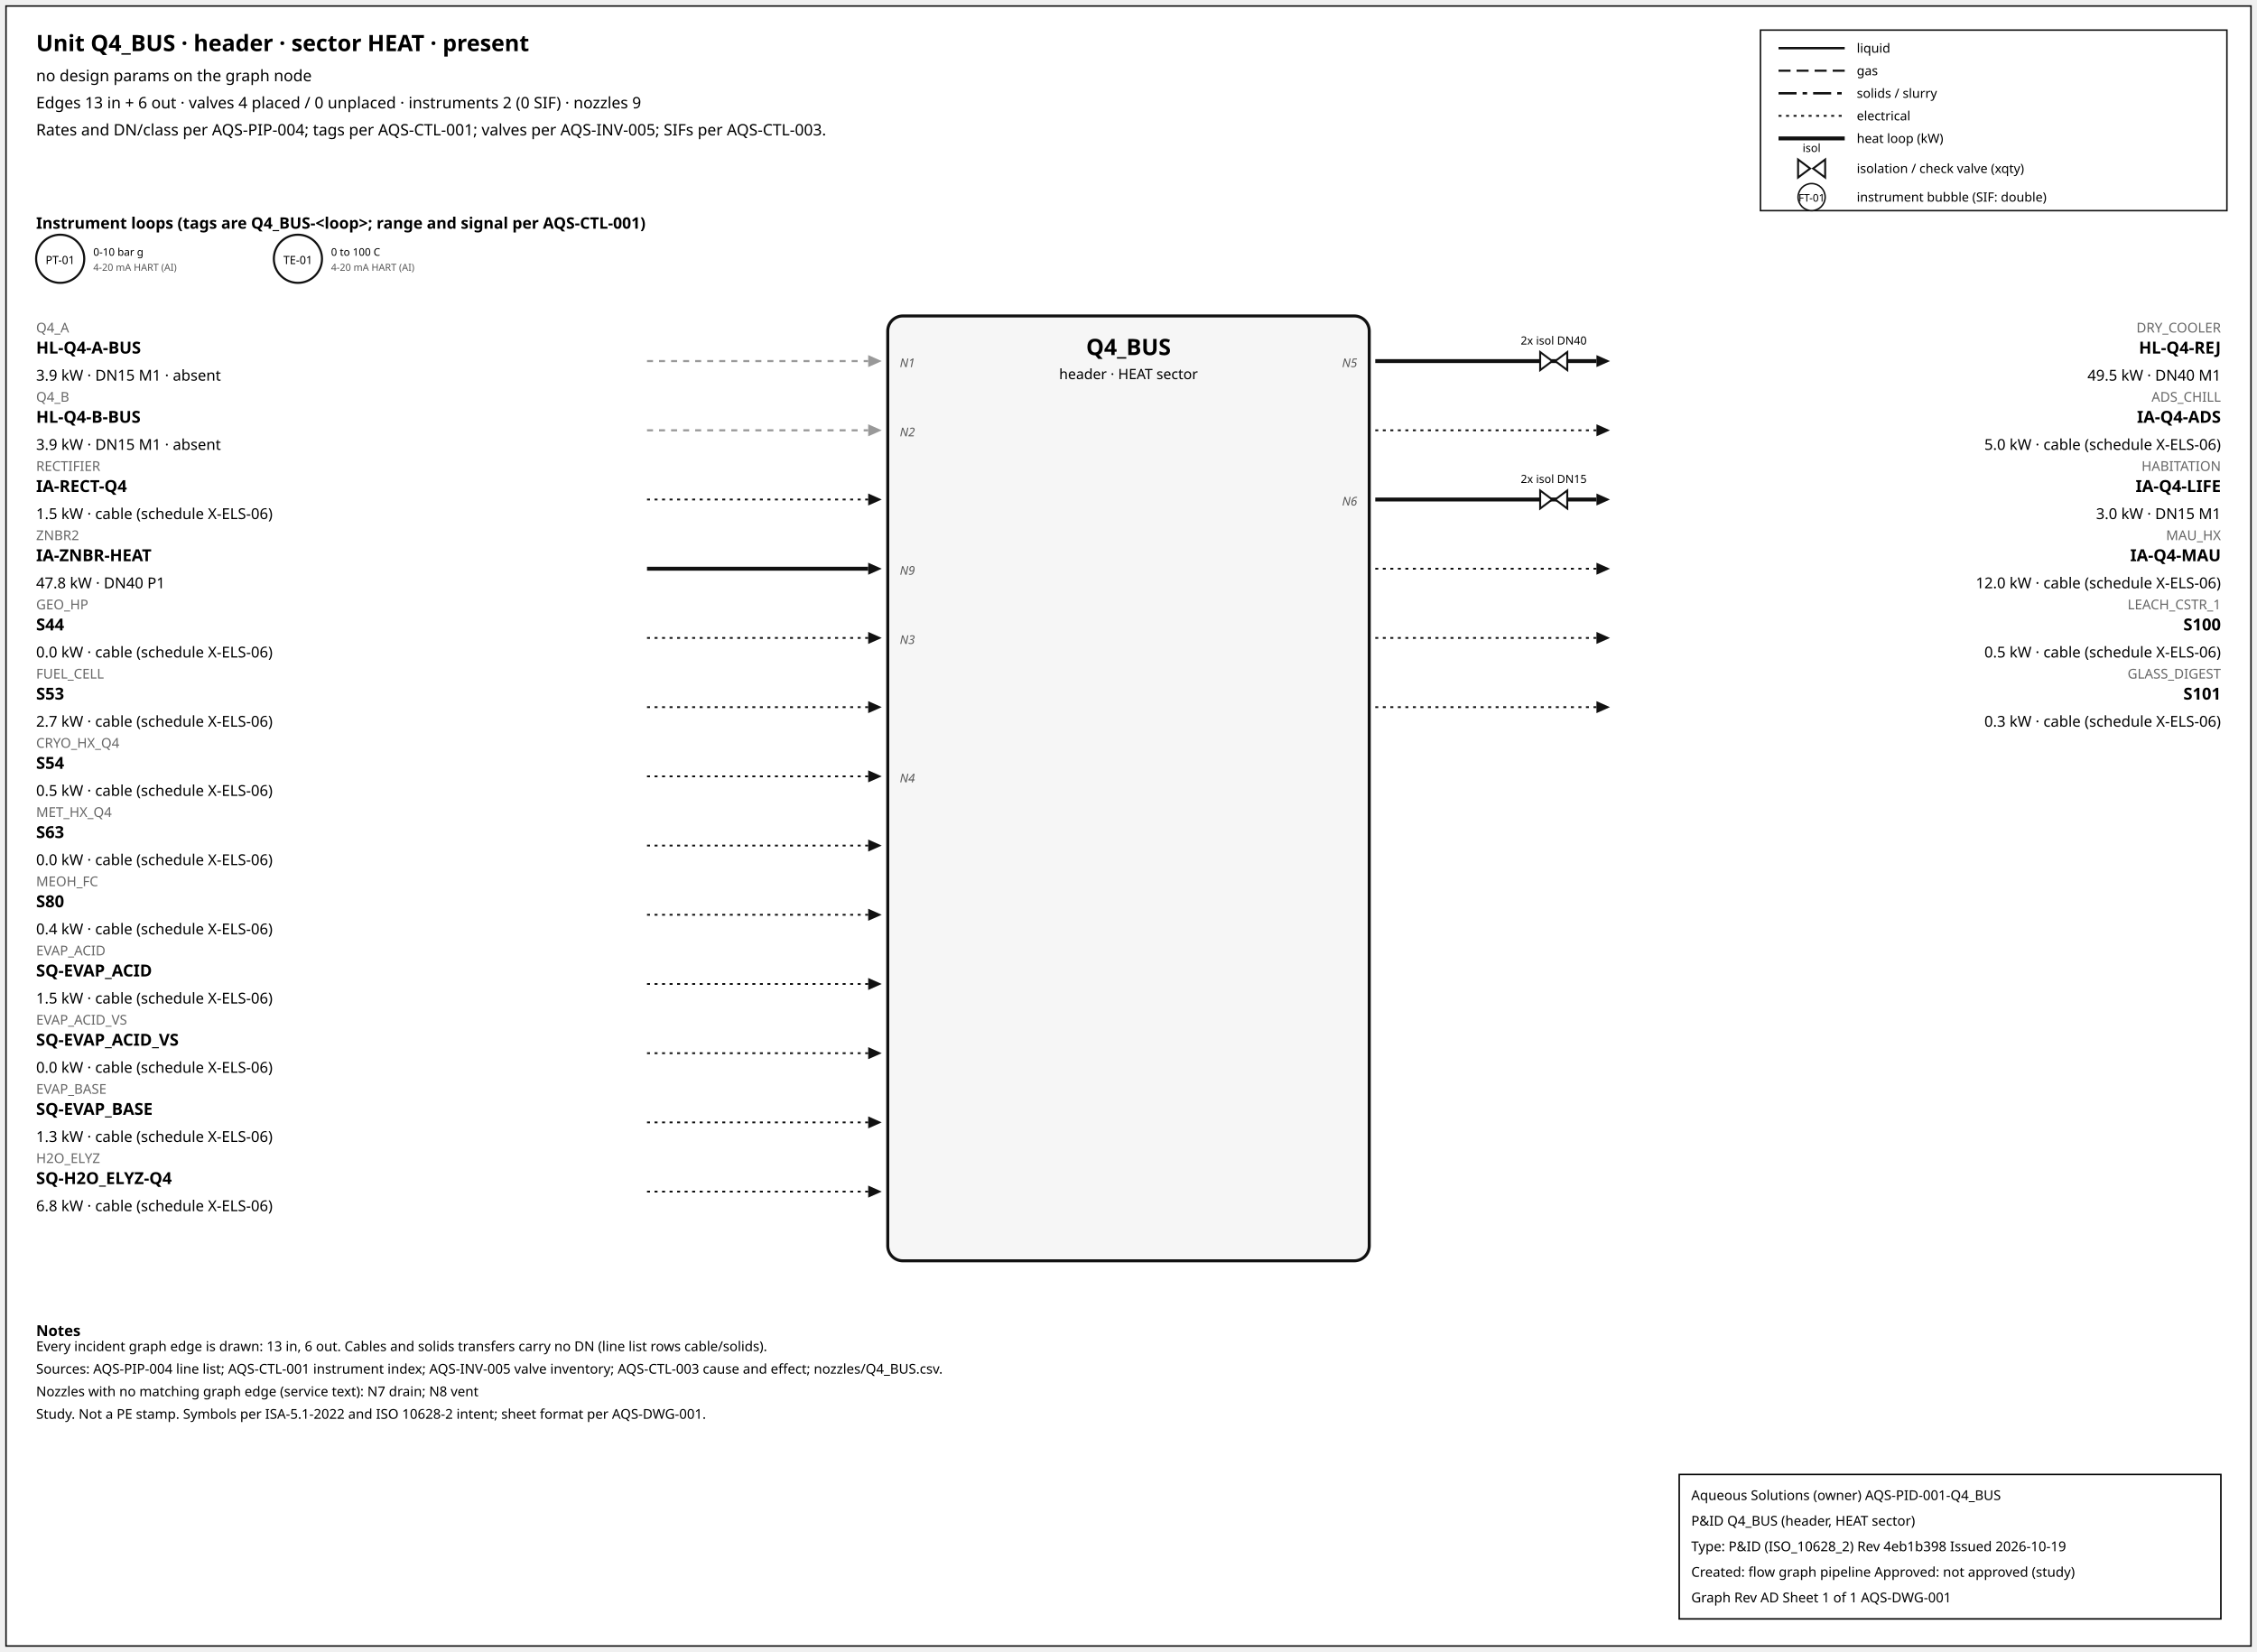
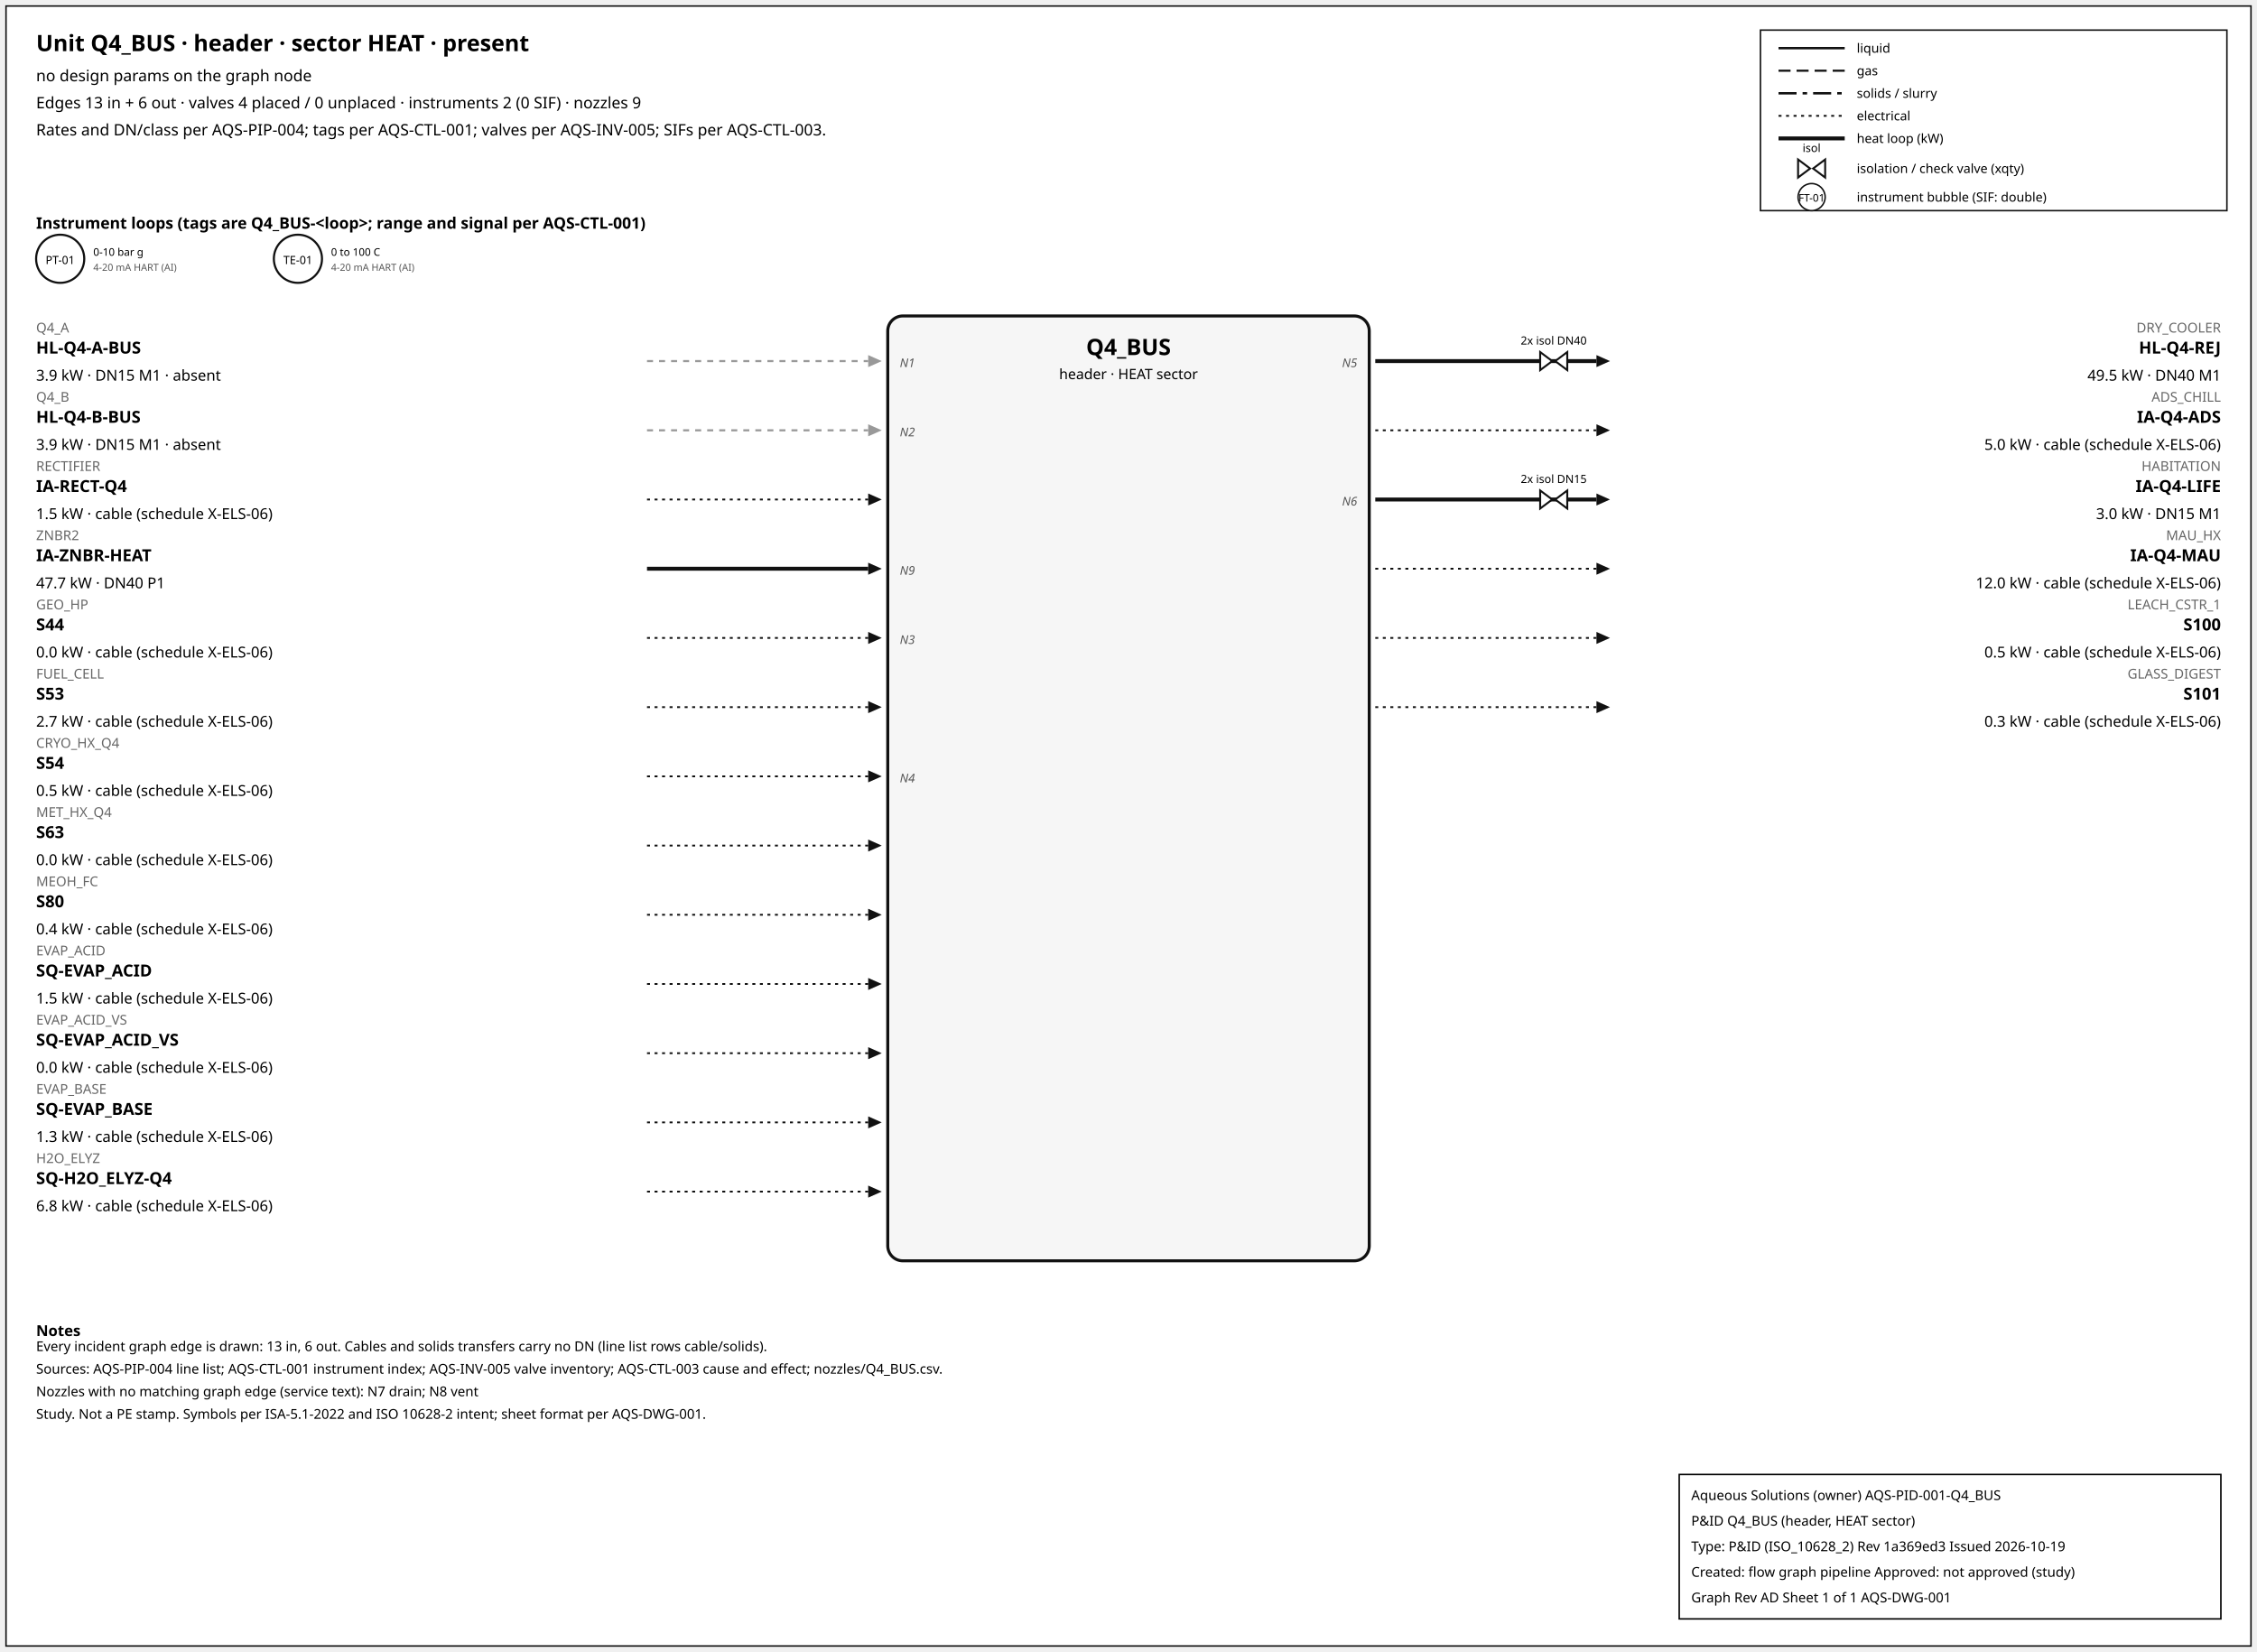
<svg xmlns="http://www.w3.org/2000/svg" width="1500" height="1098" font-family="sans-serif">
  <rect x="4" y="4" width="1492" height="1090" fill="white" stroke="#111" />
  <text x="24" y="34" font-size="15" font-weight="600">Unit Q4_BUS · header · sector HEAT · present</text>
  <text x="24" y="54" font-size="10.5">no design params on the graph node</text>
  <text x="24" y="72" font-size="10.5">Edges 13 in + 6 out · valves 4 placed / 0 unplaced · instruments 2 (0 SIF) · nozzles 9</text>
  <text x="24" y="90" font-size="10.5">Rates and DN/class per AQS-PIP-004; tags per AQS-CTL-001; valves per AQS-INV-005; SIFs per AQS-CTL-003.</text>
  <rect x="1170" y="20" width="310" height="120" fill="white" stroke="#111" />
  <line x1="1182" y1="32" x2="1226" y2="32" stroke="#111" stroke-width="1.6" />
  <text x="1234" y="35" font-size="8.5">liquid</text>
  <line x1="1182" y1="47" x2="1226" y2="47" stroke="#111" stroke-width="1.4" stroke-dasharray="8,4" />
  <text x="1234" y="50" font-size="8.5">gas</text>
  <line x1="1182" y1="62" x2="1226" y2="62" stroke="#111" stroke-width="1.6" stroke-dasharray="12,4,3,4" />
  <text x="1234" y="65" font-size="8.5">solids / slurry</text>
  <line x1="1182" y1="77" x2="1226" y2="77" stroke="#111" stroke-width="1.2" stroke-dasharray="2,3" />
  <text x="1234" y="80" font-size="8.5">electrical</text>
  <line x1="1182" y1="92" x2="1226" y2="92" stroke="#111" stroke-width="2.6" />
  <text x="1234" y="95" font-size="8.5">heat loop (kW)</text>
  <path d="M 1195.0,106 L 1203.0,112 L 1195.0,118 Z M 1213.0,106 L 1205.0,112 L 1213.0,118 Z" fill="white" stroke="#111" stroke-width="1.3" />
  <text x="1204.0" y="101.0" font-size="7.5" text-anchor="middle">isol</text>
  <text x="1234" y="115" font-size="8.5">isolation / check valve (xqty)</text>
  <circle cx="1204" cy="131" r="9" fill="white" stroke="#111" />
  <text x="1204" y="134" font-size="7" text-anchor="middle">FT-01</text>
  <text x="1234" y="134" font-size="8.5">instrument bubble (SIF: double)</text>
  <text x="24" y="152" font-size="10.5" font-weight="600">Instrument loops (tags are Q4_BUS-&lt;loop&gt;; range and signal per AQS-CTL-001)</text>
  <circle cx="40" cy="172" r="16" fill="white" stroke="#111" stroke-width="1.4" />
  <text x="40" y="175.5" font-size="7.5" text-anchor="middle">PT-01</text>
  <text x="62" y="170" font-size="7">0-10 bar g</text>
  <text x="62" y="180" font-size="6.5" fill="#555">4-20 mA HART (AI)</text>
  <circle cx="198" cy="172" r="16" fill="white" stroke="#111" stroke-width="1.4" />
  <text x="198" y="175.5" font-size="7.5" text-anchor="middle">TE-01</text>
  <text x="220" y="170" font-size="7">0 to 100 C</text>
  <text x="220" y="180" font-size="6.5" fill="#555">4-20 mA HART (AI)</text>
  <rect x="590" y="210" width="320" height="628" rx="10" fill="#f6f6f6" stroke="#111" stroke-width="2" />
  <text x="750.0" y="236" font-size="15" font-weight="700" text-anchor="middle">Q4_BUS</text>
  <text x="750.0" y="252" font-size="9.5" text-anchor="middle">header · HEAT sector</text>
  <line x1="430" y1="240" x2="577" y2="240" stroke="#999" stroke-width="1.4" stroke-dasharray="4,4" class="edge-in" />
  <polygon points="586,240 577,236 577,244" fill="#999" />
  <text x="24" y="221" font-size="9" fill="#666" text-anchor="start">Q4_A</text>
  <text x="24" y="235" font-size="11" font-weight="600" text-anchor="start">HL-Q4-A-BUS</text>
  <text x="24" y="253" font-size="10" text-anchor="start">3.9 kW · DN15 M1 · absent</text>
  <text x="598" y="244" font-size="8" font-style="italic" fill="#555" text-anchor="start">N1</text>
  <line x1="430" y1="286" x2="577" y2="286" stroke="#999" stroke-width="1.4" stroke-dasharray="4,4" class="edge-in" />
  <polygon points="586,286 577,282 577,290" fill="#999" />
  <text x="24" y="267" font-size="9" fill="#666" text-anchor="start">Q4_B</text>
  <text x="24" y="281" font-size="11" font-weight="600" text-anchor="start">HL-Q4-B-BUS</text>
  <text x="24" y="299" font-size="10" text-anchor="start">3.9 kW · DN15 M1 · absent</text>
  <text x="598" y="290" font-size="8" font-style="italic" fill="#555" text-anchor="start">N2</text>
  <line x1="430" y1="332" x2="577" y2="332" stroke="#111" stroke-width="1.2" stroke-dasharray="2,3" class="edge-in" />
  <polygon points="586,332 577,328 577,336" fill="#111" />
  <text x="24" y="313" font-size="9" fill="#666" text-anchor="start">RECTIFIER</text>
  <text x="24" y="327" font-size="11" font-weight="600" text-anchor="start">IA-RECT-Q4</text>
  <text x="24" y="345" font-size="10" text-anchor="start">1.5 kW · cable (schedule X-ELS-06)</text>
  <line x1="430" y1="378" x2="577" y2="378" stroke="#111" stroke-width="2.6" class="edge-in" />
  <polygon points="586,378 577,374 577,382" fill="#111" />
  <text x="24" y="359" font-size="9" fill="#666" text-anchor="start">ZNBR2</text>
  <text x="24" y="373" font-size="11" font-weight="600" text-anchor="start">IA-ZNBR-HEAT</text>
-   <text x="24" y="391" font-size="10" text-anchor="start">47.8 kW · DN40 P1</text>
+   <text x="24" y="391" font-size="10" text-anchor="start">47.7 kW · DN40 P1</text>
  <text x="598" y="382" font-size="8" font-style="italic" fill="#555" text-anchor="start">N9</text>
  <line x1="430" y1="424" x2="577" y2="424" stroke="#111" stroke-width="1.2" stroke-dasharray="2,3" class="edge-in" />
  <polygon points="586,424 577,420 577,428" fill="#111" />
  <text x="24" y="405" font-size="9" fill="#666" text-anchor="start">GEO_HP</text>
  <text x="24" y="419" font-size="11" font-weight="600" text-anchor="start">S44</text>
  <text x="24" y="437" font-size="10" text-anchor="start">0.0 kW · cable (schedule X-ELS-06)</text>
  <text x="598" y="428" font-size="8" font-style="italic" fill="#555" text-anchor="start">N3</text>
  <line x1="430" y1="470" x2="577" y2="470" stroke="#111" stroke-width="1.2" stroke-dasharray="2,3" class="edge-in" />
  <polygon points="586,470 577,466 577,474" fill="#111" />
  <text x="24" y="451" font-size="9" fill="#666" text-anchor="start">FUEL_CELL</text>
  <text x="24" y="465" font-size="11" font-weight="600" text-anchor="start">S53</text>
  <text x="24" y="483" font-size="10" text-anchor="start">2.7 kW · cable (schedule X-ELS-06)</text>
  <line x1="430" y1="516" x2="577" y2="516" stroke="#111" stroke-width="1.2" stroke-dasharray="2,3" class="edge-in" />
  <polygon points="586,516 577,512 577,520" fill="#111" />
  <text x="24" y="497" font-size="9" fill="#666" text-anchor="start">CRYO_HX_Q4</text>
  <text x="24" y="511" font-size="11" font-weight="600" text-anchor="start">S54</text>
  <text x="24" y="529" font-size="10" text-anchor="start">0.5 kW · cable (schedule X-ELS-06)</text>
  <text x="598" y="520" font-size="8" font-style="italic" fill="#555" text-anchor="start">N4</text>
  <line x1="430" y1="562" x2="577" y2="562" stroke="#111" stroke-width="1.2" stroke-dasharray="2,3" class="edge-in" />
  <polygon points="586,562 577,558 577,566" fill="#111" />
  <text x="24" y="543" font-size="9" fill="#666" text-anchor="start">MET_HX_Q4</text>
  <text x="24" y="557" font-size="11" font-weight="600" text-anchor="start">S63</text>
  <text x="24" y="575" font-size="10" text-anchor="start">0.0 kW · cable (schedule X-ELS-06)</text>
  <line x1="430" y1="608" x2="577" y2="608" stroke="#111" stroke-width="1.2" stroke-dasharray="2,3" class="edge-in" />
  <polygon points="586,608 577,604 577,612" fill="#111" />
  <text x="24" y="589" font-size="9" fill="#666" text-anchor="start">MEOH_FC</text>
  <text x="24" y="603" font-size="11" font-weight="600" text-anchor="start">S80</text>
  <text x="24" y="621" font-size="10" text-anchor="start">0.4 kW · cable (schedule X-ELS-06)</text>
  <line x1="430" y1="654" x2="577" y2="654" stroke="#111" stroke-width="1.2" stroke-dasharray="2,3" class="edge-in" />
  <polygon points="586,654 577,650 577,658" fill="#111" />
  <text x="24" y="635" font-size="9" fill="#666" text-anchor="start">EVAP_ACID</text>
  <text x="24" y="649" font-size="11" font-weight="600" text-anchor="start">SQ-EVAP_ACID</text>
  <text x="24" y="667" font-size="10" text-anchor="start">1.5 kW · cable (schedule X-ELS-06)</text>
  <line x1="430" y1="700" x2="577" y2="700" stroke="#111" stroke-width="1.2" stroke-dasharray="2,3" class="edge-in" />
  <polygon points="586,700 577,696 577,704" fill="#111" />
  <text x="24" y="681" font-size="9" fill="#666" text-anchor="start">EVAP_ACID_VS</text>
  <text x="24" y="695" font-size="11" font-weight="600" text-anchor="start">SQ-EVAP_ACID_VS</text>
  <text x="24" y="713" font-size="10" text-anchor="start">0.0 kW · cable (schedule X-ELS-06)</text>
  <line x1="430" y1="746" x2="577" y2="746" stroke="#111" stroke-width="1.2" stroke-dasharray="2,3" class="edge-in" />
  <polygon points="586,746 577,742 577,750" fill="#111" />
  <text x="24" y="727" font-size="9" fill="#666" text-anchor="start">EVAP_BASE</text>
  <text x="24" y="741" font-size="11" font-weight="600" text-anchor="start">SQ-EVAP_BASE</text>
  <text x="24" y="759" font-size="10" text-anchor="start">1.3 kW · cable (schedule X-ELS-06)</text>
  <line x1="430" y1="792" x2="577" y2="792" stroke="#111" stroke-width="1.2" stroke-dasharray="2,3" class="edge-in" />
  <polygon points="586,792 577,788 577,796" fill="#111" />
  <text x="24" y="773" font-size="9" fill="#666" text-anchor="start">H2O_ELYZ</text>
  <text x="24" y="787" font-size="11" font-weight="600" text-anchor="start">SQ-H2O_ELYZ-Q4</text>
  <text x="24" y="805" font-size="10" text-anchor="start">6.8 kW · cable (schedule X-ELS-06)</text>
  <line x1="914" y1="240" x2="1061" y2="240" stroke="#111" stroke-width="2.6" class="edge-out" />
  <polygon points="1070,240 1061,236 1061,244" fill="#111" />
  <text x="1476" y="221" font-size="9" fill="#666" text-anchor="end">DRY_COOLER</text>
  <text x="1476" y="235" font-size="11" font-weight="600" text-anchor="end">HL-Q4-REJ</text>
  <text x="1476" y="253" font-size="10" text-anchor="end">49.5 kW · DN40 M1</text>
  <text x="902" y="244" font-size="8" font-style="italic" fill="#555" text-anchor="end">N5</text>
  <path d="M 1023.6,234 L 1031.6,240 L 1023.6,246 Z M 1041.6,234 L 1033.6,240 L 1041.6,246 Z" fill="white" stroke="#111" stroke-width="1.3" />
  <text x="1032.6" y="229.0" font-size="7.5" text-anchor="middle">2x isol DN40</text>
  <line x1="914" y1="286" x2="1061" y2="286" stroke="#111" stroke-width="1.2" stroke-dasharray="2,3" class="edge-out" />
  <polygon points="1070,286 1061,282 1061,290" fill="#111" />
  <text x="1476" y="267" font-size="9" fill="#666" text-anchor="end">ADS_CHILL</text>
  <text x="1476" y="281" font-size="11" font-weight="600" text-anchor="end">IA-Q4-ADS</text>
  <text x="1476" y="299" font-size="10" text-anchor="end">5.0 kW · cable (schedule X-ELS-06)</text>
  <line x1="914" y1="332" x2="1061" y2="332" stroke="#111" stroke-width="2.6" class="edge-out" />
  <polygon points="1070,332 1061,328 1061,336" fill="#111" />
  <text x="1476" y="313" font-size="9" fill="#666" text-anchor="end">HABITATION</text>
  <text x="1476" y="327" font-size="11" font-weight="600" text-anchor="end">IA-Q4-LIFE</text>
  <text x="1476" y="345" font-size="10" text-anchor="end">3.0 kW · DN15 M1</text>
  <text x="902" y="336" font-size="8" font-style="italic" fill="#555" text-anchor="end">N6</text>
  <path d="M 1023.6,326 L 1031.6,332 L 1023.6,338 Z M 1041.6,326 L 1033.6,332 L 1041.6,338 Z" fill="white" stroke="#111" stroke-width="1.3" />
  <text x="1032.6" y="321.0" font-size="7.5" text-anchor="middle">2x isol DN15</text>
  <line x1="914" y1="378" x2="1061" y2="378" stroke="#111" stroke-width="1.2" stroke-dasharray="2,3" class="edge-out" />
  <polygon points="1070,378 1061,374 1061,382" fill="#111" />
  <text x="1476" y="359" font-size="9" fill="#666" text-anchor="end">MAU_HX</text>
  <text x="1476" y="373" font-size="11" font-weight="600" text-anchor="end">IA-Q4-MAU</text>
  <text x="1476" y="391" font-size="10" text-anchor="end">12.0 kW · cable (schedule X-ELS-06)</text>
  <line x1="914" y1="424" x2="1061" y2="424" stroke="#111" stroke-width="1.2" stroke-dasharray="2,3" class="edge-out" />
  <polygon points="1070,424 1061,420 1061,428" fill="#111" />
  <text x="1476" y="405" font-size="9" fill="#666" text-anchor="end">LEACH_CSTR_1</text>
  <text x="1476" y="419" font-size="11" font-weight="600" text-anchor="end">S100</text>
  <text x="1476" y="437" font-size="10" text-anchor="end">0.5 kW · cable (schedule X-ELS-06)</text>
  <line x1="914" y1="470" x2="1061" y2="470" stroke="#111" stroke-width="1.2" stroke-dasharray="2,3" class="edge-out" />
  <polygon points="1070,470 1061,466 1061,474" fill="#111" />
  <text x="1476" y="451" font-size="9" fill="#666" text-anchor="end">GLASS_DIGEST</text>
  <text x="1476" y="465" font-size="11" font-weight="600" text-anchor="end">S101</text>
  <text x="1476" y="483" font-size="10" text-anchor="end">0.3 kW · cable (schedule X-ELS-06)</text>
  <text x="24" y="888" font-size="10" font-weight="600">Notes</text>
  <text x="24" y="898" font-size="9">Every incident graph edge is drawn: 13 in, 6 out. Cables and solids transfers carry no DN (line list rows cable/solids).</text>
  <text x="24" y="913" font-size="9">Sources: AQS-PIP-004 line list; AQS-CTL-001 instrument index; AQS-INV-005 valve inventory; AQS-CTL-003 cause and effect; nozzles/Q4_BUS.csv.</text>
  <text x="24" y="928" font-size="9">Nozzles with no matching graph edge (service text): N7 drain; N8 vent</text>
  <text x="24" y="943" font-size="9">Study. Not a PE stamp. Symbols per ISA-5.1-2022 and ISO 10628-2 intent; sheet format per AQS-DWG-001.</text>
  <g id="aqs-title-block">
    <rect x="1116" y="980" width="360" height="96" fill="white" stroke="black" stroke-width="1" />
    <text x="1124" y="997" font-size="9">Aqueous Solutions (owner)   AQS-PID-001-Q4_BUS</text>
    <text x="1124" y="1014" font-size="9">P&amp;ID Q4_BUS (header, HEAT sector)</text>
-     <text x="1124" y="1031" font-size="9">Type: P&amp;ID (ISO_10628_2)   Rev 4eb1b398   Issued 2026-10-19</text>
+     <text x="1124" y="1031" font-size="9">Type: P&amp;ID (ISO_10628_2)   Rev 1a369ed3   Issued 2026-10-19</text>
    <text x="1124" y="1048" font-size="9">Created: flow graph pipeline   Approved: not approved (study)</text>
    <text x="1124" y="1065" font-size="9">Graph Rev AD   Sheet 1 of 1   AQS-DWG-001</text>
  </g>
</svg>
